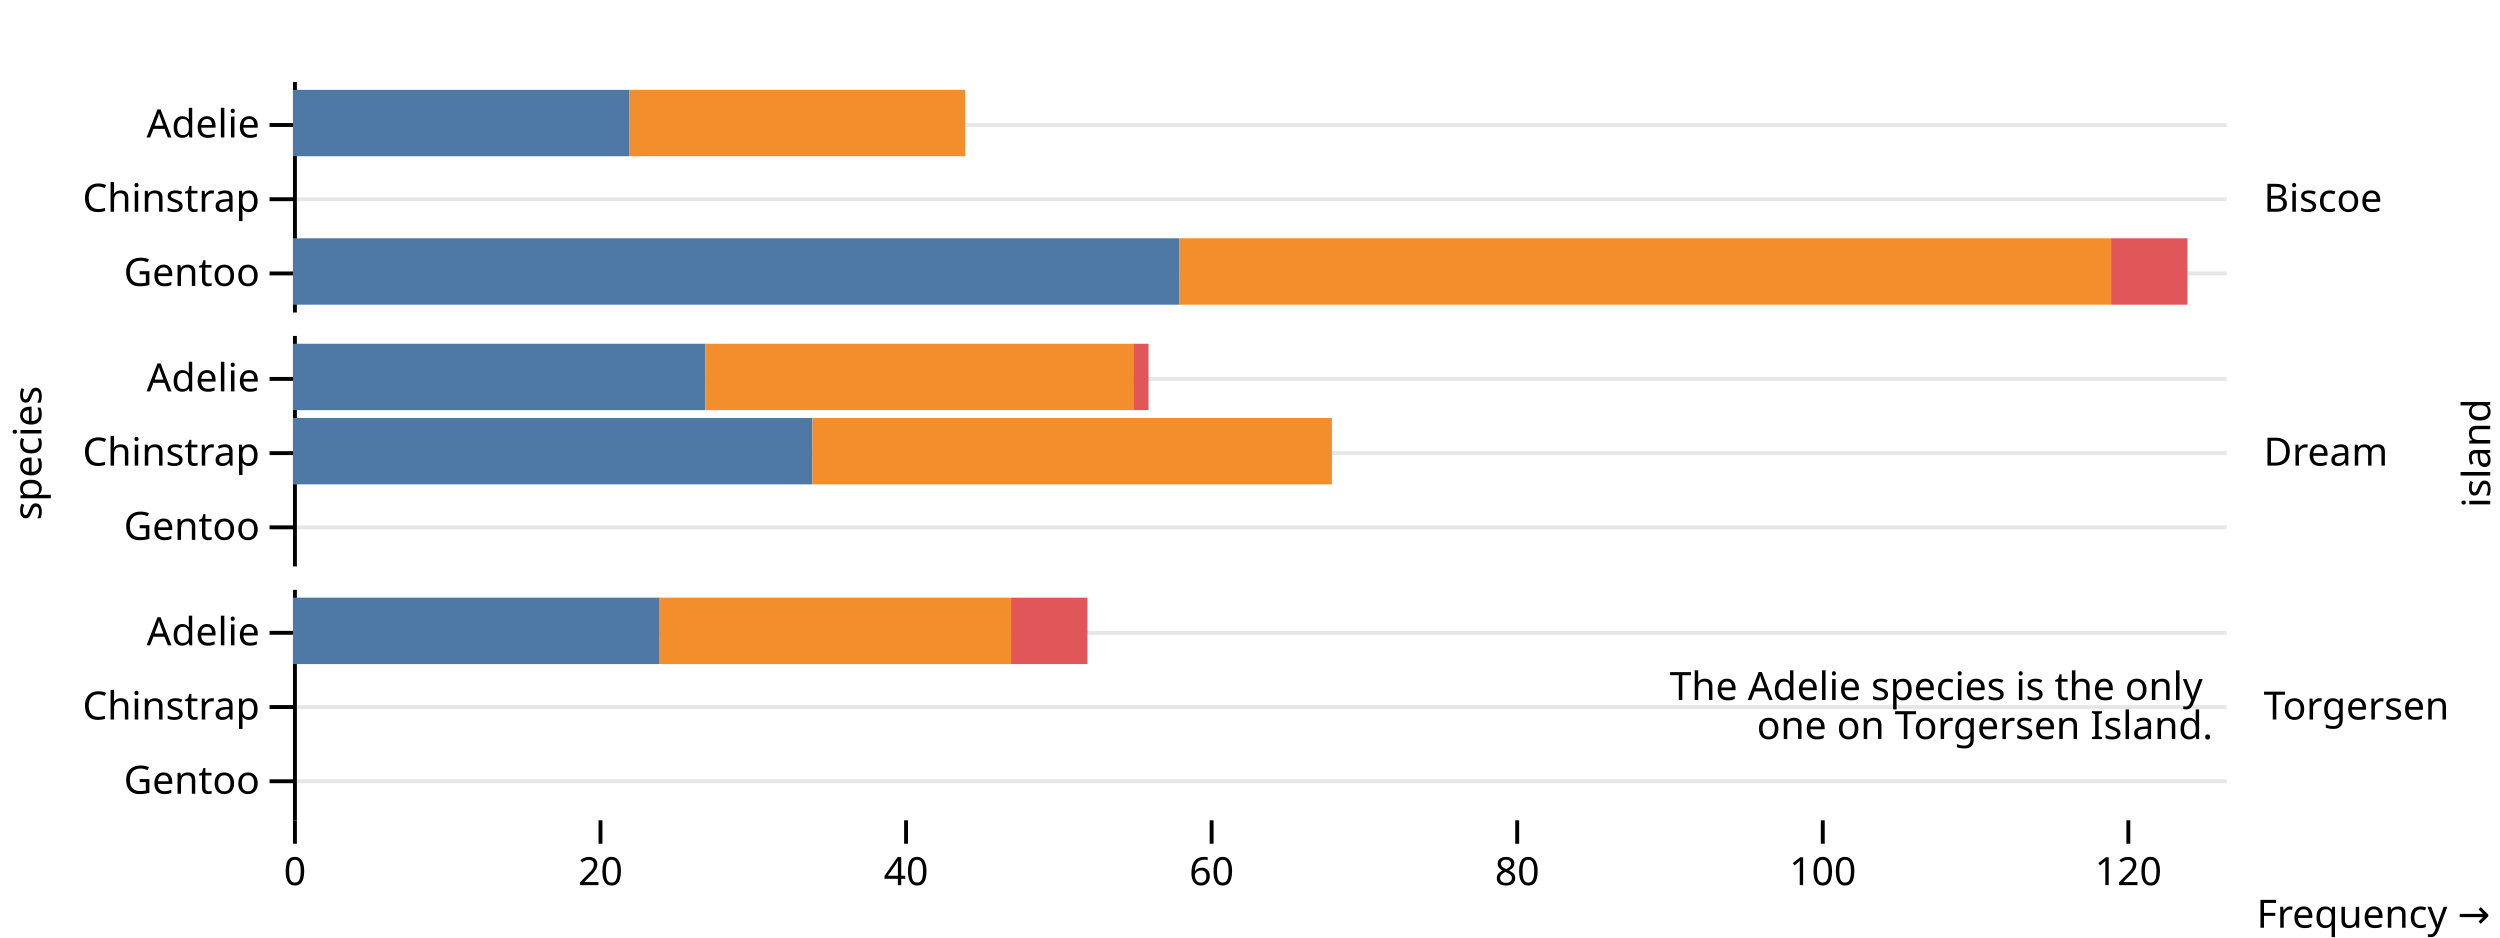
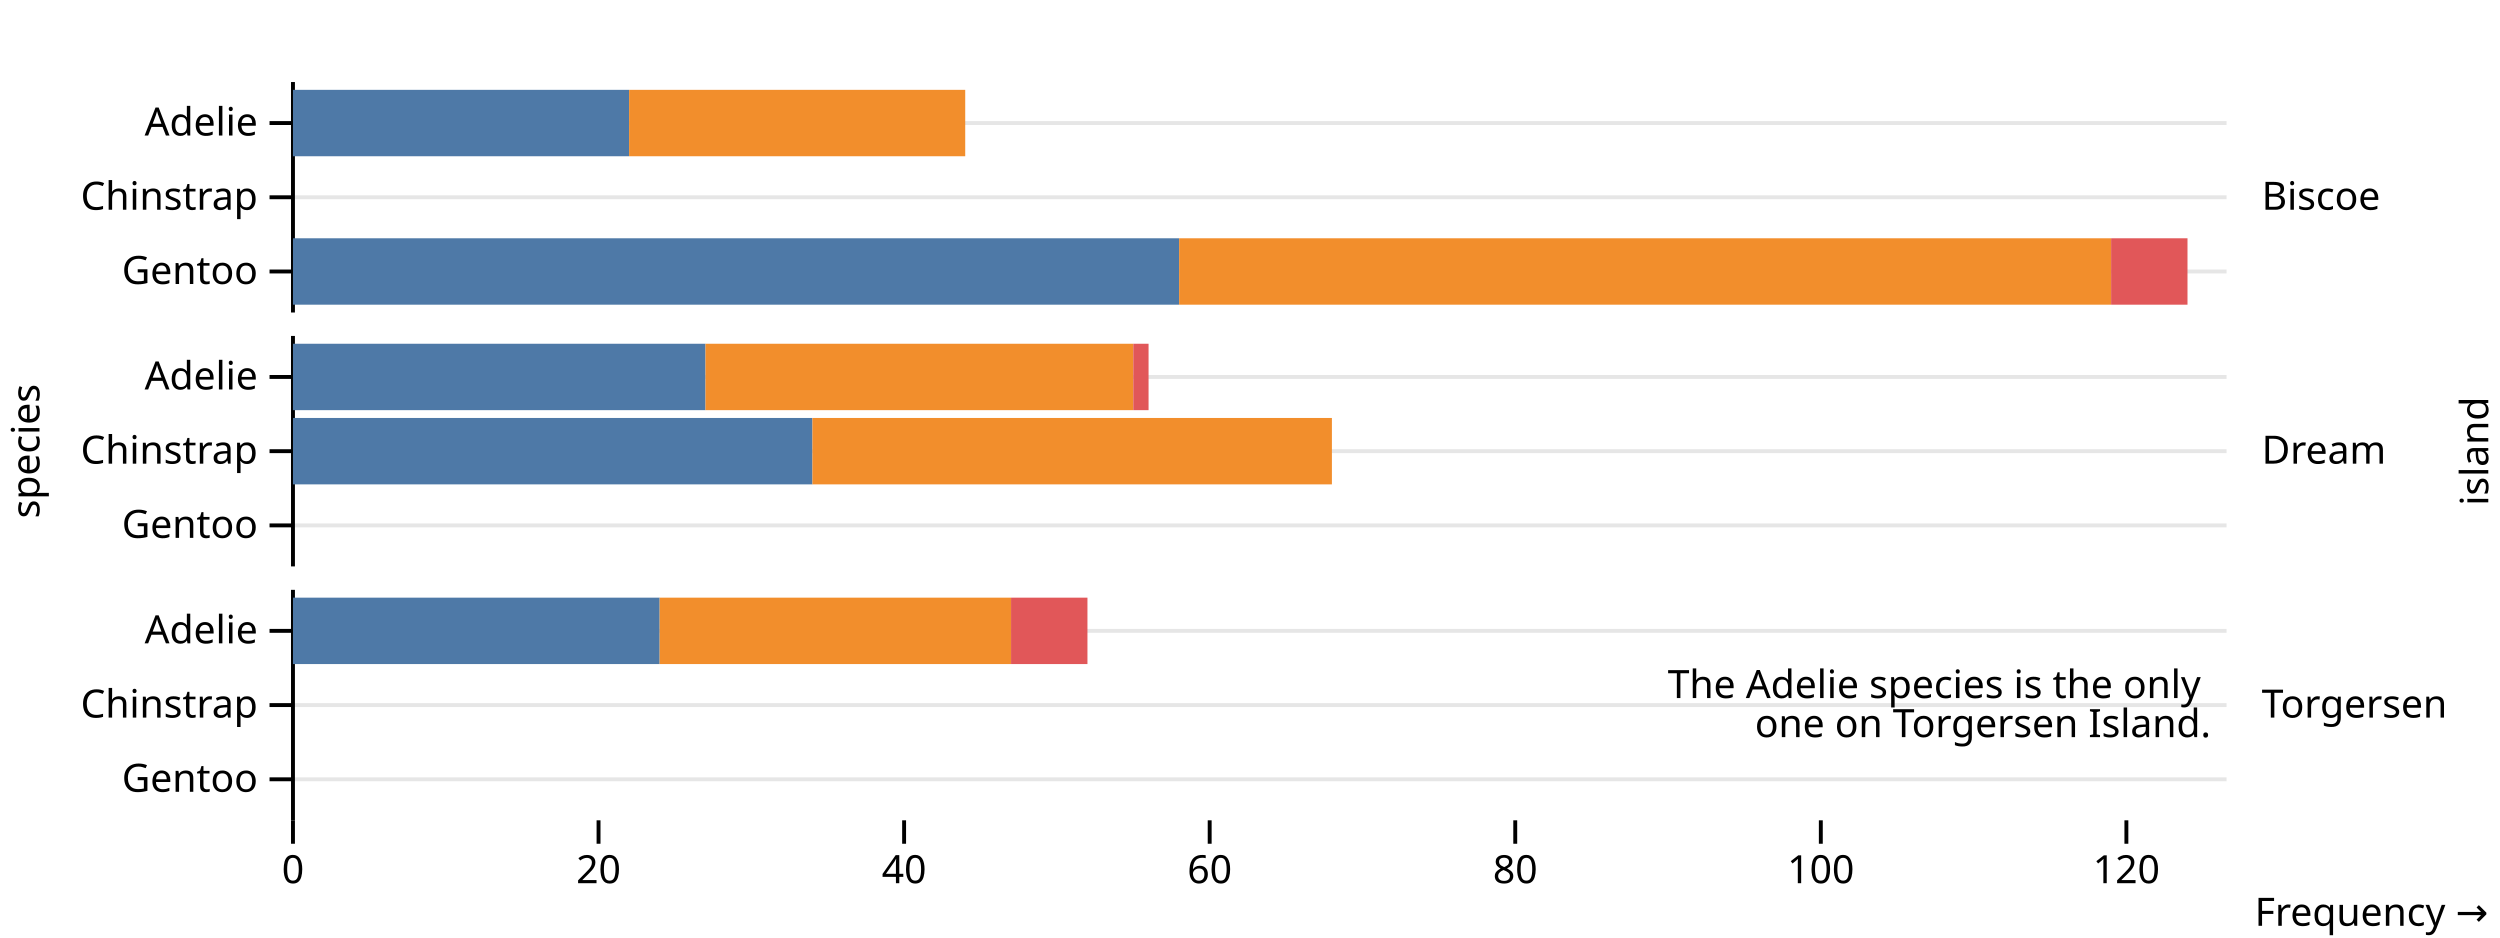
- <svg xmlns="http://www.w3.org/2000/svg" class="plot-1d6605bb5f21c" fill="currentColor" font-family="system-ui, sans-serif" font-size="10" text-anchor="middle" width="640" height="240" viewBox="0 0 640 240" style="color: black;">
-   <style>
-         .plot-1d6605bb5f21c {
-           display: block;
-           background: white;
-           height: auto;
-           height: intrinsic;
-           max-width: 100%;
-         }
-         .plot-1d6605bb5f21c text,
-         .plot-1d6605bb5f21c tspan {
-           white-space: pre;
-         }
-       </style>
+ <svg xmlns="http://www.w3.org/2000/svg" class="plot-d6a7b5" fill="currentColor" font-family="system-ui, sans-serif" font-size="10" text-anchor="middle" width="640" height="240" viewBox="0 0 640 240" style="color: black;">
+   <style>.plot-d6a7b5 {
+   display: block;
+   background: white;
+   height: auto;
+   height: intrinsic;
+   max-width: 100%;
+ }
+ .plot-d6a7b5 text,
+ .plot-d6a7b5 tspan {
+   white-space: pre;
+ }</style>
  <g aria-label="facet" transform="translate(0,1)">
-     <g aria-label="fy-axis tick label" text-anchor="start" transform="translate(9.5,0.5)">
+     <g aria-label="fy-axis tick label" text-anchor="start" transform="translate(9,0)">
      <text y="0.32em" transform="translate(570,49.5)">Biscoe</text>
    </g>
-     <g aria-label="y-grid" stroke="currentColor" stroke-opacity="0.1" transform="translate(0,9)">
+     <g aria-label="y-grid" stroke="currentColor" stroke-opacity="0.1" transform="translate(0,8.5)">
      <line x1="75" x2="570" y1="22" y2="22" />
      <line x1="75" x2="570" y1="41" y2="41" />
      <line x1="75" x2="570" y1="60" y2="60" />
    </g>
-     <g aria-label="y-axis tick" fill="none" stroke="currentColor" transform="translate(0,9)">
+     <g aria-label="y-axis tick" fill="none" stroke="currentColor" transform="translate(0,8.5)">
      <path transform="translate(75,22)" d="M0,0L-6,0" />
      <path transform="translate(75,41)" d="M0,0L-6,0" />
      <path transform="translate(75,60)" d="M0,0L-6,0" />
    </g>
-     <g aria-label="y-axis tick label" text-anchor="end" transform="translate(-8.5,9)">
+     <g aria-label="y-axis tick label" text-anchor="end" transform="translate(-9,8.5)">
      <text y="0.32em" transform="translate(75,22)">Adelie</text>
      <text y="0.32em" transform="translate(75,41)">Chinstrap</text>
      <text y="0.32em" transform="translate(75,60)">Gentoo</text>
    </g>
-     <g aria-label="rule" stroke="currentColor" transform="translate(0.5,0)">
+     <g aria-label="rule" stroke="currentColor">
      <line x1="75" x2="75" y1="20" y2="79" />
    </g>
    <g aria-label="bar">
      <rect x="75" width="86.048" y="22" height="17" fill="#4e79a7" />
      <rect x="75" width="226.855" y="60" height="17" fill="#4e79a7" />
      <rect x="161.048" width="86.048" y="22" height="17" fill="#f28e2c" />
      <rect x="301.855" width="238.589" y="60" height="17" fill="#f28e2c" />
      <rect x="540.444" width="19.556" y="60" height="17" fill="#e15759" />
    </g>
  </g>
  <g aria-label="facet" transform="translate(0,66)">
-     <g aria-label="fy-axis tick label" text-anchor="start" transform="translate(9.5,0.5)">
+     <g aria-label="fy-axis tick label" text-anchor="start" transform="translate(9,0)">
      <text y="0.32em" transform="translate(570,49.5)">Dream</text>
    </g>
-     <g aria-label="y-grid" stroke="currentColor" stroke-opacity="0.1" transform="translate(0,9)">
+     <g aria-label="y-grid" stroke="currentColor" stroke-opacity="0.1" transform="translate(0,8.5)">
      <line x1="75" x2="570" y1="22" y2="22" />
      <line x1="75" x2="570" y1="41" y2="41" />
      <line x1="75" x2="570" y1="60" y2="60" />
    </g>
-     <g aria-label="y-axis tick" fill="none" stroke="currentColor" transform="translate(0,9)">
+     <g aria-label="y-axis tick" fill="none" stroke="currentColor" transform="translate(0,8.5)">
      <path transform="translate(75,22)" d="M0,0L-6,0" />
      <path transform="translate(75,41)" d="M0,0L-6,0" />
      <path transform="translate(75,60)" d="M0,0L-6,0" />
    </g>
-     <g aria-label="y-axis tick label" text-anchor="end" transform="translate(-8.5,9)">
+     <g aria-label="y-axis tick label" text-anchor="end" transform="translate(-9,8.5)">
      <text y="0.32em" transform="translate(75,22)">Adelie</text>
      <text y="0.32em" transform="translate(75,41)">Chinstrap</text>
      <text y="0.32em" transform="translate(75,60)">Gentoo</text>
    </g>
-     <g aria-label="rule" stroke="currentColor" transform="translate(0.5,0)">
+     <g aria-label="rule" stroke="currentColor">
      <line x1="75" x2="75" y1="20" y2="79" />
    </g>
    <g aria-label="bar">
      <rect x="75" width="105.605" y="22" height="17" fill="#4e79a7" />
      <rect x="75" width="132.984" y="41" height="17" fill="#4e79a7" />
      <rect x="180.605" width="109.516" y="22" height="17" fill="#f28e2c" />
      <rect x="207.984" width="132.984" y="41" height="17" fill="#f28e2c" />
      <rect x="290.121" width="3.911" y="22" height="17" fill="#e15759" />
    </g>
  </g>
  <g aria-label="facet" transform="translate(0,131)">
-     <g aria-label="fy-axis tick label" text-anchor="start" transform="translate(9.5,0.5)">
+     <g aria-label="fy-axis tick label" text-anchor="start" transform="translate(9,0)">
      <text y="0.32em" transform="translate(570,49.5)">Torgersen</text>
    </g>
-     <g aria-label="y-grid" stroke="currentColor" stroke-opacity="0.1" transform="translate(0,9)">
+     <g aria-label="y-grid" stroke="currentColor" stroke-opacity="0.1" transform="translate(0,8.5)">
      <line x1="75" x2="570" y1="22" y2="22" />
      <line x1="75" x2="570" y1="41" y2="41" />
      <line x1="75" x2="570" y1="60" y2="60" />
    </g>
-     <g aria-label="y-axis tick" fill="none" stroke="currentColor" transform="translate(0,9)">
+     <g aria-label="y-axis tick" fill="none" stroke="currentColor" transform="translate(0,8.5)">
      <path transform="translate(75,22)" d="M0,0L-6,0" />
      <path transform="translate(75,41)" d="M0,0L-6,0" />
      <path transform="translate(75,60)" d="M0,0L-6,0" />
    </g>
-     <g aria-label="y-axis tick label" text-anchor="end" transform="translate(-8.5,9)">
+     <g aria-label="y-axis tick label" text-anchor="end" transform="translate(-9,8.5)">
      <text y="0.32em" transform="translate(75,22)">Adelie</text>
      <text y="0.32em" transform="translate(75,41)">Chinstrap</text>
      <text y="0.32em" transform="translate(75,60)">Gentoo</text>
    </g>
-     <g aria-label="x-axis tick" fill="none" stroke="currentColor" transform="translate(0.5,0)">
+     <g aria-label="x-axis tick" fill="none" stroke="currentColor">
      <path transform="translate(75,79)" d="M0,0L0,6" />
      <path transform="translate(153.2258,79)" d="M0,0L0,6" />
      <path transform="translate(231.4516,79)" d="M0,0L0,6" />
      <path transform="translate(309.6774,79)" d="M0,0L0,6" />
      <path transform="translate(387.9032,79)" d="M0,0L0,6" />
      <path transform="translate(466.129,79)" d="M0,0L0,6" />
      <path transform="translate(544.3548,79)" d="M0,0L0,6" />
    </g>
-     <g aria-label="x-axis tick label" font-variant="tabular-nums" transform="translate(0.5,9.5)">
+     <g aria-label="x-axis tick label" font-variant="tabular-nums" transform="translate(0,9)">
      <text y="0.71em" transform="translate(75,79)">0</text>
      <text y="0.71em" transform="translate(153.2258,79)">20</text>
      <text y="0.71em" transform="translate(231.4516,79)">40</text>
      <text y="0.71em" transform="translate(309.6774,79)">60</text>
      <text y="0.71em" transform="translate(387.9032,79)">80</text>
      <text y="0.71em" transform="translate(466.129,79)">100</text>
      <text y="0.71em" transform="translate(544.3548,79)">120</text>
    </g>
-     <g aria-label="rule" stroke="currentColor" transform="translate(0.5,0)">
+     <g aria-label="rule" stroke="currentColor">
      <line x1="75" x2="75" y1="20" y2="79" />
    </g>
    <g aria-label="bar">
      <rect x="75" width="93.871" y="22" height="17" fill="#4e79a7" />
      <rect x="168.871" width="89.96" y="22" height="17" fill="#f28e2c" />
      <rect x="258.831" width="19.556" y="22" height="17" fill="#e15759" />
    </g>
-     <g aria-label="text" text-anchor="end" transform="translate(-3.5,0.5)">
+     <g aria-label="text" text-anchor="end" transform="translate(-4,0)">
      <text transform="translate(570,49.5)">
        <tspan x="0" y="-0.18em">The Adelie species is the only</tspan>
        <tspan x="0" y="0.82em">one on Torgersen Island.</tspan>
      </text>
    </g>
  </g>
-   <g aria-label="fy-axis label" transform="translate(67.5,0.5)">
+   <g aria-label="fy-axis label" transform="translate(67,0)">
    <text transform="translate(570,115.5) rotate(-90)">island</text>
  </g>
-   <g aria-label="y-axis label" transform="translate(-71.5,0.5)">
+   <g aria-label="y-axis label" transform="translate(-72,0)">
    <text y="0.71em" transform="translate(75,115.5) rotate(-90)">species</text>
  </g>
-   <g aria-label="x-axis label" text-anchor="end" transform="translate(67.5,27.5)">
+   <g aria-label="x-axis label" text-anchor="end" transform="translate(67,27)">
    <text transform="translate(570,210)">Frequency →</text>
  </g>
</svg>
